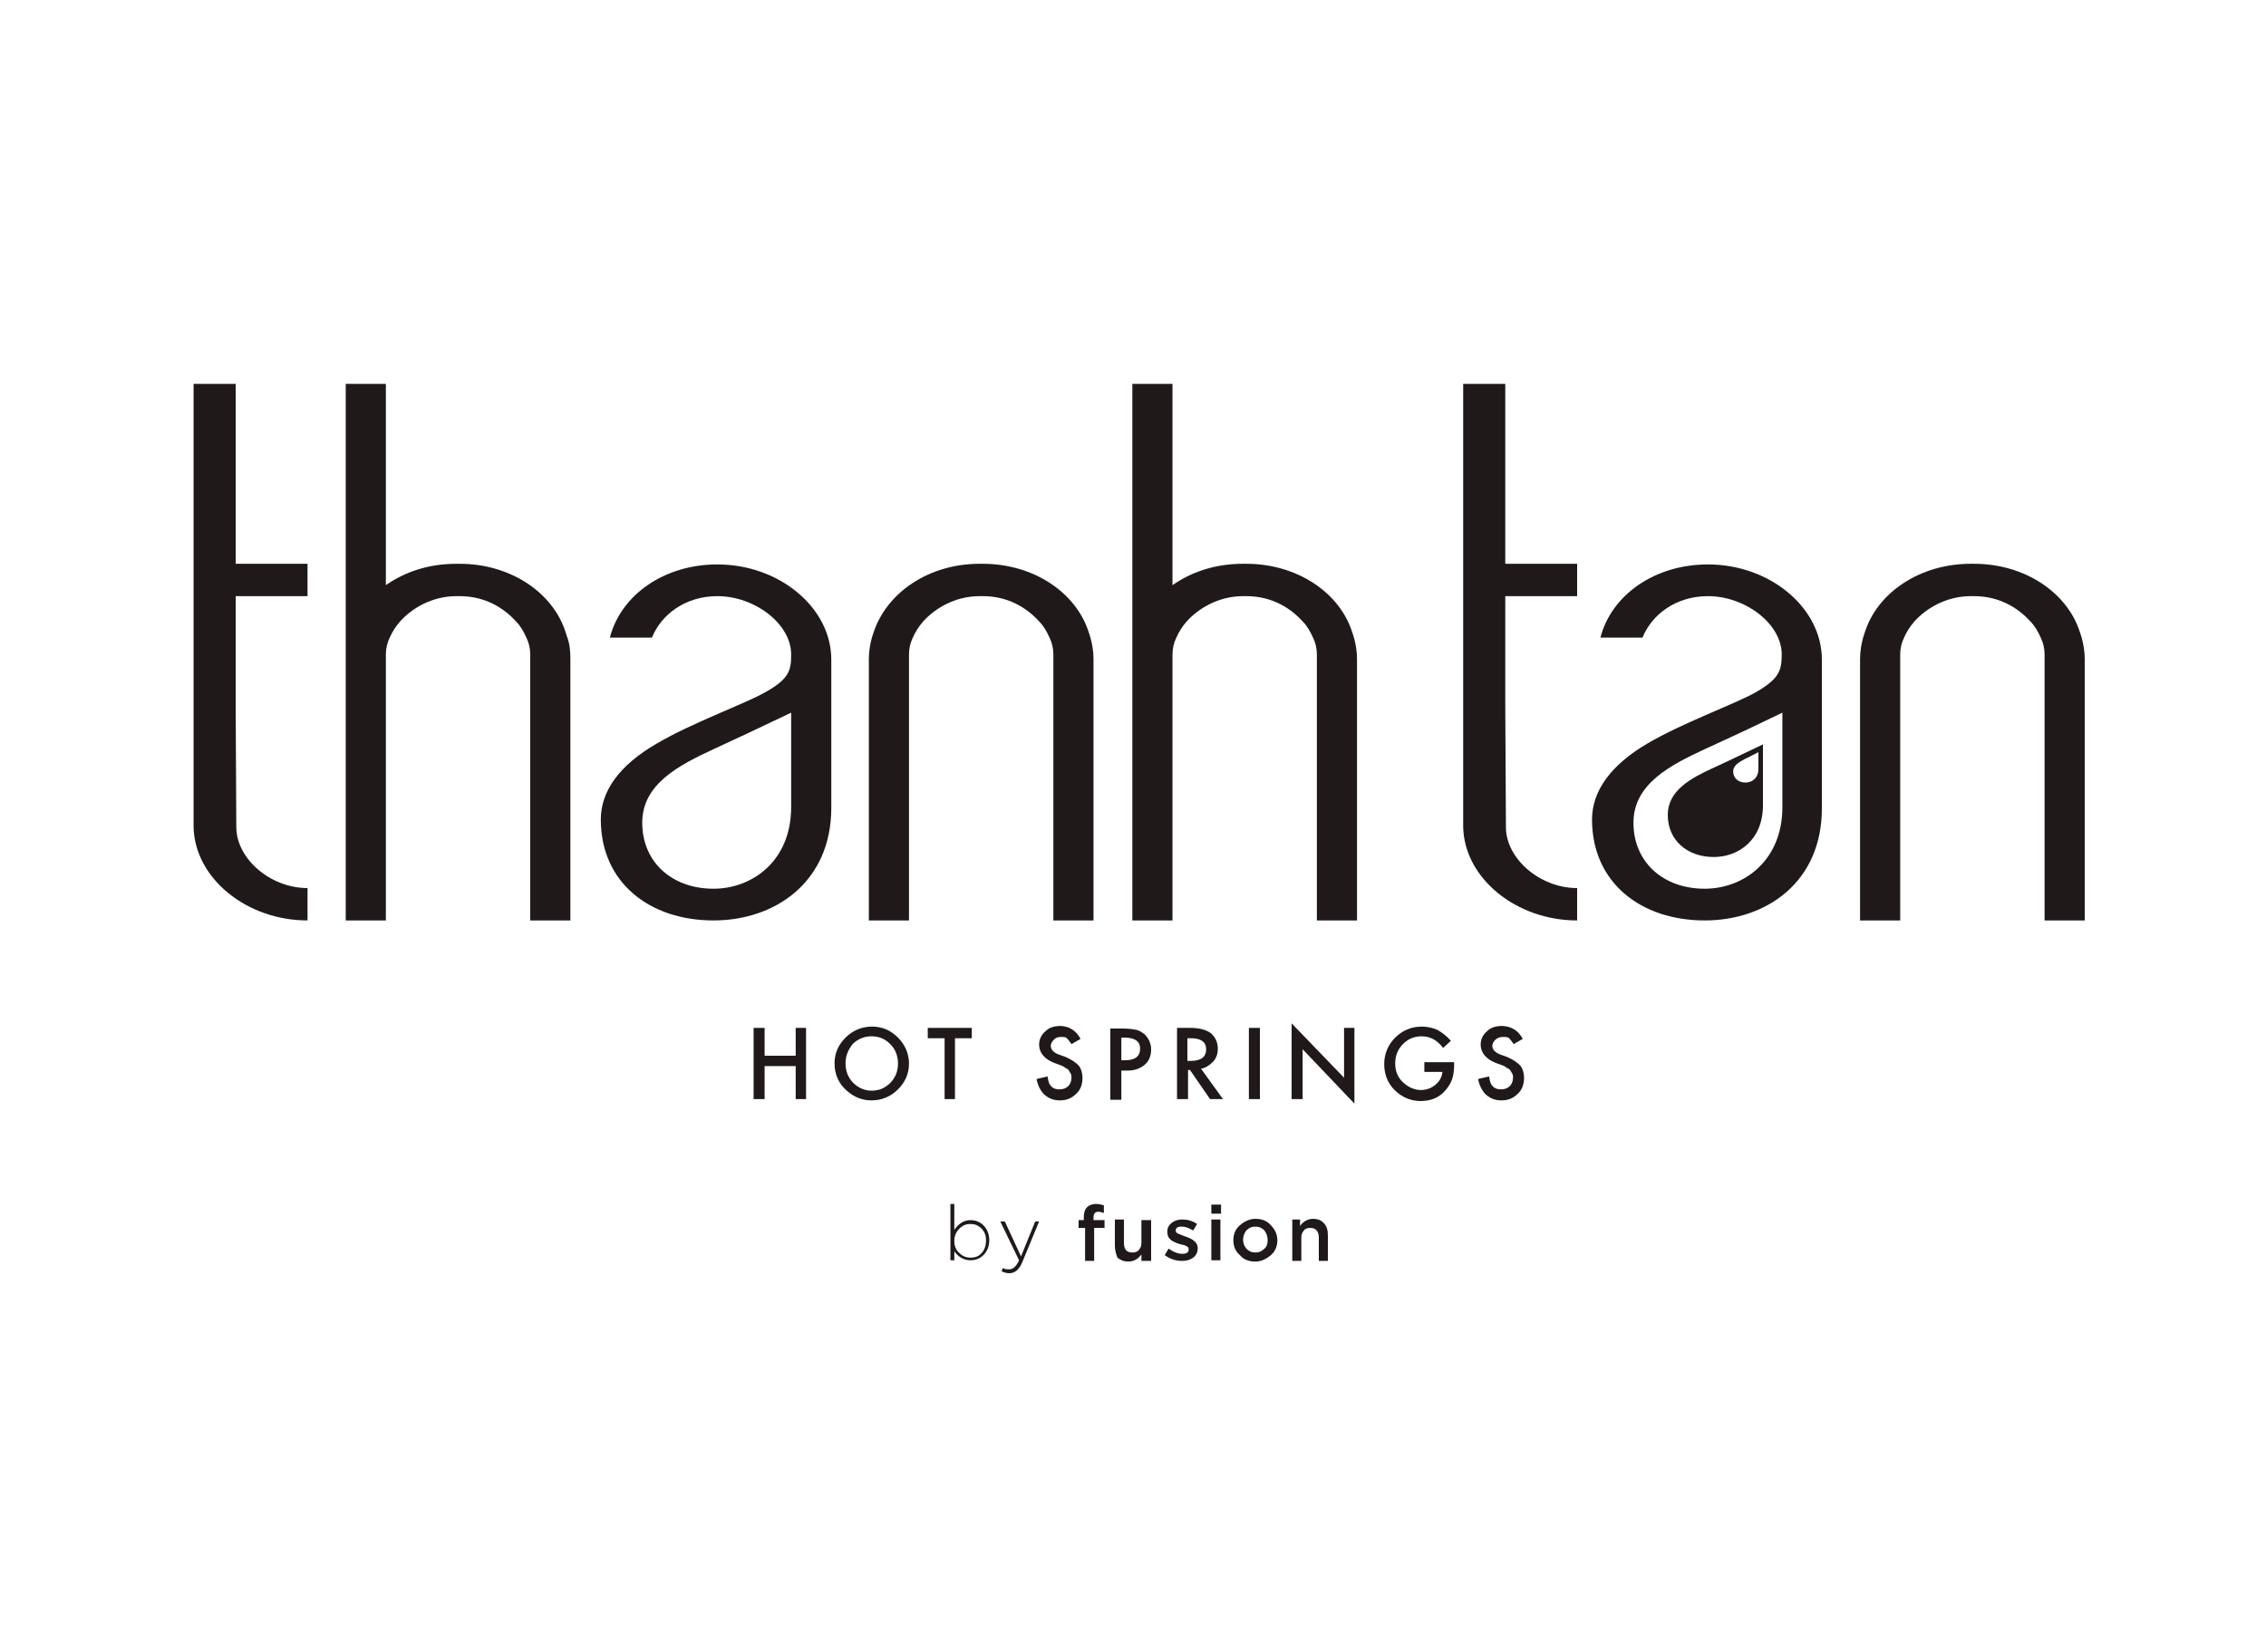
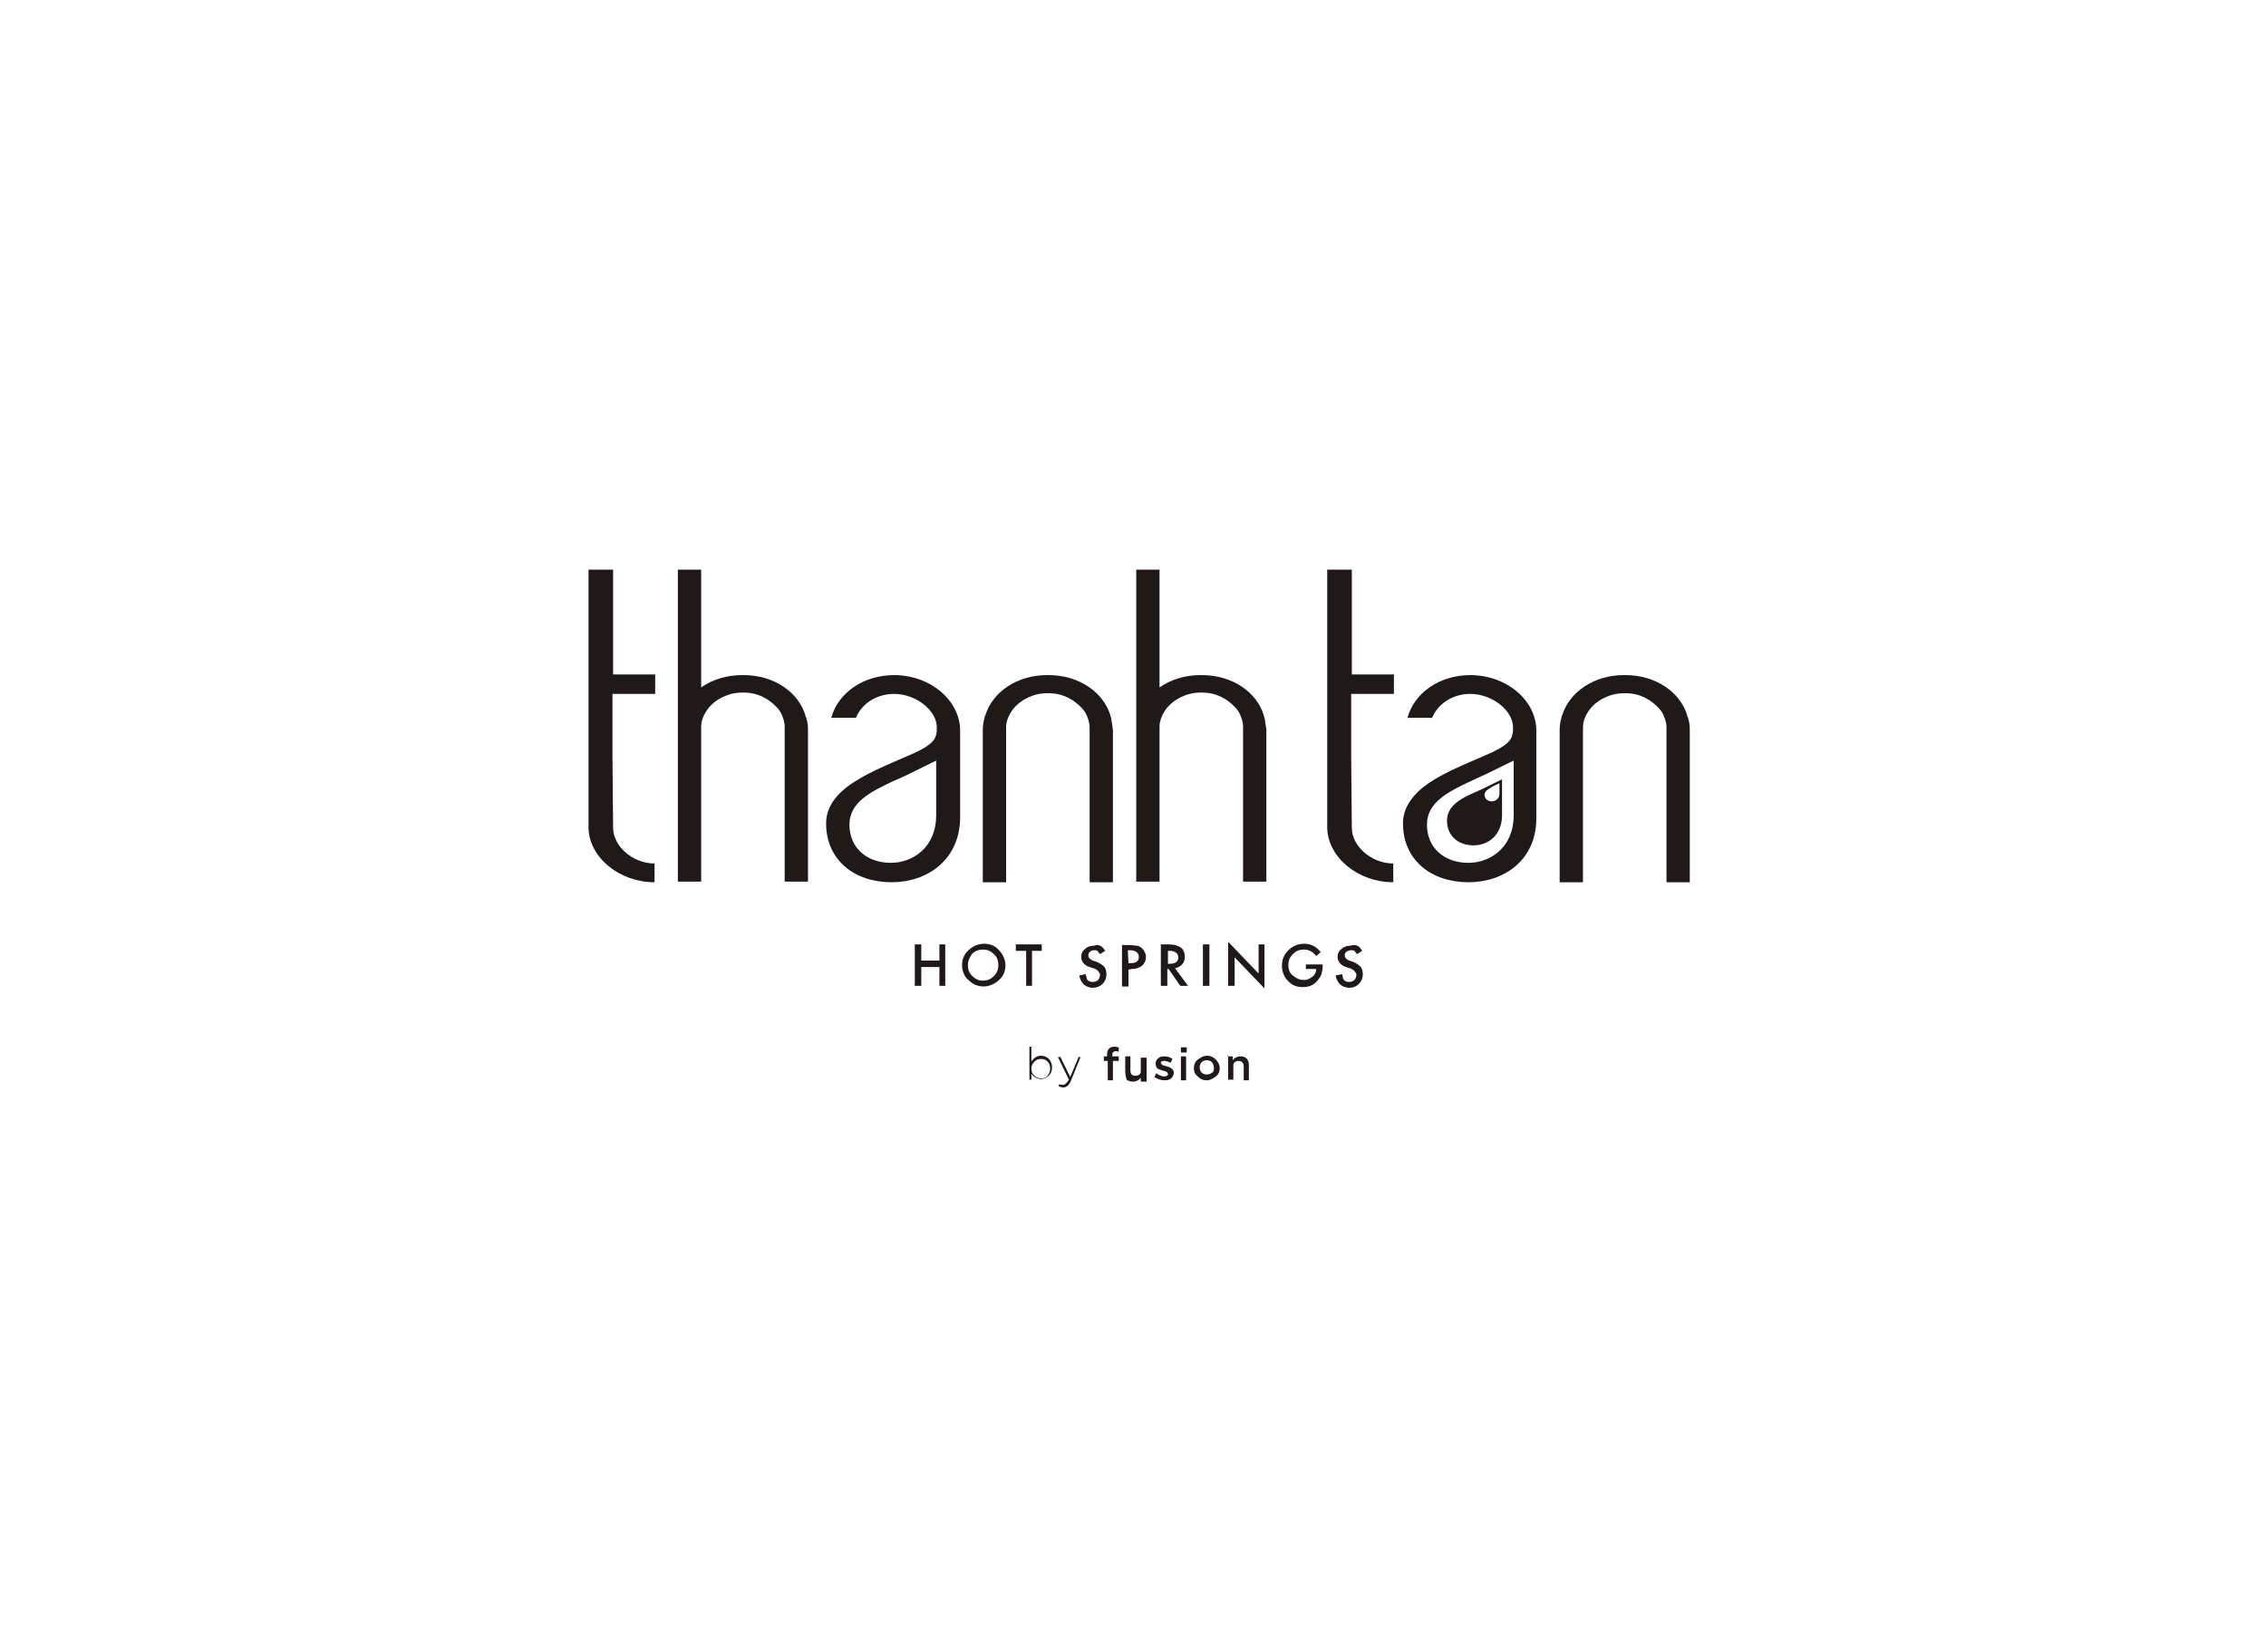
<svg xmlns="http://www.w3.org/2000/svg" version="1.1" id="Layer_1" x="0px" y="0px" viewBox="0 0 350 255.1" style="enable-background:new 0 0 350 255.1;" xml:space="preserve">
  <style type="text/css">
	.st0{fill:#1F191A;}
</style>
  <g>
-     <polygon class="st0" points="118.1,163.1 122.9,163.1 122.9,158.8 124.5,158.8 124.5,169.8 122.9,169.8 122.9,164.7 118.1,164.7    118.1,169.8 116.4,169.8 116.4,158.8 118.1,158.8  " />
-     <path class="st0" d="M128.9,164.3c0-1.6,0.6-2.9,1.7-4c1.1-1.1,2.5-1.7,4.1-1.7c1.6,0,2.9,0.6,4,1.7c1.1,1.1,1.7,2.5,1.7,4   c0,1.6-0.6,2.9-1.7,4c-1.1,1.1-2.5,1.7-4.1,1.7c-1.4,0-2.7-0.5-3.8-1.5C129.6,167.5,128.9,166,128.9,164.3 M130.6,164.3   c0,1.2,0.4,2.2,1.2,3c0.8,0.8,1.8,1.2,2.8,1.2c1.2,0,2.1-0.4,2.9-1.2c0.8-0.8,1.2-1.8,1.2-3c0-1.2-0.4-2.2-1.2-3   c-0.8-0.8-1.7-1.2-2.9-1.2c-1.1,0-2.1,0.4-2.9,1.2C131,162.2,130.6,163.1,130.6,164.3" />
-     <polygon class="st0" points="147.5,160.4 147.5,169.8 145.9,169.8 145.9,160.4 143.3,160.4 143.3,158.8 150.1,158.8 150.1,160.4     " />
-     <path class="st0" d="M166.9,160.5l-1.4,0.8c-0.3-0.4-0.5-0.7-0.7-0.9c-0.2-0.2-0.5-0.2-0.9-0.2c-0.5,0-0.8,0.1-1.1,0.4   c-0.3,0.3-0.5,0.6-0.5,1c0,0.5,0.4,1,1.2,1.3l1.1,0.4c0.9,0.4,1.5,0.8,2,1.3c0.4,0.5,0.6,1.2,0.6,1.9c0,1-0.3,1.9-1,2.5   c-0.7,0.7-1.5,1-2.5,1c-1,0-1.7-0.3-2.4-0.9c-0.6-0.6-1-1.4-1.2-2.4l1.7-0.4c0.1,0.6,0.2,1.1,0.4,1.3c0.3,0.5,0.8,0.7,1.5,0.7   c0.5,0,1-0.2,1.3-0.5c0.3-0.3,0.5-0.8,0.5-1.3c0-0.2,0-0.4-0.1-0.6c-0.1-0.2-0.2-0.3-0.3-0.5c-0.1-0.2-0.3-0.3-0.5-0.4   c-0.2-0.1-0.4-0.3-0.7-0.4l-1.1-0.4c-1.5-0.6-2.3-1.6-2.3-2.8c0-0.8,0.3-1.5,1-2.1c0.6-0.6,1.4-0.8,2.4-0.8   C165.2,158.6,166.2,159.2,166.9,160.5" />
-     <path class="st0" d="M173.2,165.4v4.5h-1.7v-11h1.9c0.9,0,1.6,0.1,2.1,0.2c0.5,0.1,0.9,0.4,1.3,0.7c0.6,0.6,1,1.4,1,2.3   c0,1-0.3,1.8-1,2.4c-0.7,0.6-1.6,0.9-2.7,0.9H173.2z M173.2,163.8h0.6c1.5,0,2.3-0.6,2.3-1.8c0-1.1-0.8-1.7-2.4-1.7h-0.5V163.8z" />
-     <path class="st0" d="M185.5,165.1l3.4,4.7h-2l-3.1-4.5h-0.3v4.5h-1.7v-11h2c1.5,0,2.5,0.3,3.2,0.8c0.7,0.6,1.1,1.4,1.1,2.4   c0,0.8-0.2,1.4-0.7,2C186.8,164.6,186.2,165,185.5,165.1 M183.4,163.9h0.5c1.6,0,2.4-0.6,2.4-1.8c0-1.1-0.8-1.7-2.3-1.7h-0.6V163.9   z" />
-     <rect x="192.9" y="158.8" class="st0" width="1.7" height="11" />
-     <polygon class="st0" points="199.5,169.8 199.5,158.1 207.6,166.5 207.6,158.8 209.2,158.8 209.2,170.5 201.2,162.1 201.2,169.8     " />
-     <path class="st0" d="M220,164.1h4.6v0.4c0,0.8-0.1,1.6-0.3,2.2c-0.2,0.6-0.5,1.1-1,1.7c-1,1.2-2.3,1.7-3.9,1.7   c-1.5,0-2.9-0.6-4-1.7c-1.1-1.1-1.6-2.5-1.6-4c0-1.6,0.6-3,1.7-4.1c1.1-1.1,2.5-1.7,4.1-1.7c0.9,0,1.7,0.2,2.4,0.5   c0.7,0.4,1.4,0.9,2.1,1.7l-1.2,1.1c-0.9-1.2-2-1.8-3.3-1.8c-1.2,0-2.1,0.4-2.9,1.2c-0.8,0.8-1.2,1.8-1.2,3c0,1.2,0.4,2.2,1.3,3   c0.8,0.7,1.7,1.1,2.7,1.1c0.8,0,1.6-0.3,2.2-0.8c0.7-0.6,1-1.2,1.1-2H220V164.1z" />
-     <path class="st0" d="M235.2,160.5l-1.4,0.8c-0.3-0.4-0.5-0.7-0.7-0.9c-0.2-0.2-0.5-0.2-0.9-0.2c-0.5,0-0.8,0.1-1.2,0.4   c-0.3,0.3-0.5,0.6-0.5,1c0,0.5,0.4,1,1.2,1.3l1.1,0.4c0.9,0.4,1.5,0.8,2,1.3c0.4,0.5,0.6,1.2,0.6,1.9c0,1-0.3,1.9-1,2.5   c-0.7,0.7-1.5,1-2.5,1c-1,0-1.7-0.3-2.4-0.9c-0.6-0.6-1-1.4-1.2-2.4l1.7-0.4c0.1,0.6,0.2,1.1,0.4,1.3c0.3,0.5,0.8,0.7,1.5,0.7   c0.5,0,1-0.2,1.3-0.5c0.3-0.3,0.5-0.8,0.5-1.3c0-0.2,0-0.4-0.1-0.6c-0.1-0.2-0.2-0.3-0.3-0.5c-0.1-0.2-0.3-0.3-0.5-0.4   c-0.2-0.1-0.4-0.3-0.7-0.4l-1.1-0.4c-1.5-0.6-2.3-1.6-2.3-2.8c0-0.8,0.3-1.5,1-2.1c0.6-0.6,1.4-0.8,2.4-0.8   C233.5,158.6,234.5,159.2,235.2,160.5" />
-     <path class="st0" d="M147.4,194.7h-0.6V186h0.6v4c0.7-1,1.5-1.5,2.5-1.5c0.8,0,1.5,0.3,2,0.8c0.6,0.6,0.9,1.4,0.9,2.3v0   c0,0.9-0.3,1.7-0.9,2.3c-0.6,0.6-1.3,0.8-2,0.8c-1,0-1.9-0.5-2.5-1.4V194.7z M152.3,191.7L152.3,191.7c0-0.8-0.2-1.4-0.7-1.9   c-0.5-0.5-1-0.7-1.7-0.7c-0.7,0-1.2,0.2-1.7,0.7c-0.5,0.5-0.8,1.1-0.8,1.9v0c0,0.7,0.2,1.4,0.8,1.9c0.5,0.5,1.1,0.7,1.7,0.7   c0.7,0,1.3-0.2,1.7-0.7C152,193.2,152.3,192.5,152.3,191.7" />
-     <path class="st0" d="M159.9,188.7h0.6l-2.6,6.3c-0.5,1.2-1.2,1.7-2,1.7c-0.4,0-0.8-0.1-1.2-0.3l0.2-0.5c0.3,0.2,0.7,0.2,1,0.2   c0.6,0,1.1-0.5,1.5-1.4l-2.9-6h0.7l2.5,5.4L159.9,188.7z" />
-     <path class="st0" d="M167.4,189.7h-0.8v-1.2h0.8V188c0-0.7,0.2-1.2,0.5-1.5c0.3-0.3,0.8-0.5,1.4-0.5c0.4,0,0.8,0.1,1.2,0.2v1.2   c-0.3-0.1-0.6-0.2-0.8-0.2c-0.6,0-0.8,0.3-0.8,1v0.3h1.7v1.2h-1.6v5.1h-1.4V189.7z" />
-     <path class="st0" d="M172.2,192.4v-4h1.4v3.6c0,1,0.4,1.5,1.3,1.5c0.4,0,0.8-0.1,1-0.4c0.3-0.3,0.4-0.7,0.4-1.1v-3.5h1.5v6.3h-1.5   v-1c-0.5,0.7-1.2,1.1-2,1.1c-0.7,0-1.2-0.2-1.7-0.6C172.4,193.8,172.2,193.2,172.2,192.4" />
-     <path class="st0" d="M180.5,192.9c0.7,0.5,1.4,0.8,2.1,0.8c0.7,0,1-0.2,1-0.7v0c0-0.2-0.1-0.4-0.4-0.5c-0.1-0.1-0.5-0.2-1-0.3   c-0.6-0.2-1-0.4-1.3-0.6c-0.4-0.3-0.6-0.7-0.6-1.3v0c0-0.6,0.2-1,0.7-1.4c0.4-0.3,0.9-0.5,1.6-0.5c0.8,0,1.6,0.2,2.3,0.7l-0.6,1   c-0.7-0.4-1.2-0.6-1.8-0.6c-0.6,0-0.9,0.2-0.9,0.6v0c0,0.2,0.1,0.4,0.4,0.5c0.2,0.1,0.5,0.2,1,0.4c1.3,0.4,2,1,2,1.8v0   c0,0.6-0.2,1.1-0.7,1.5c-0.4,0.3-1,0.5-1.7,0.5c-1,0-1.9-0.3-2.7-0.9L180.5,192.9z" />
-     <path class="st0" d="M187.1,186.1h1.5v1.4h-1.5V186.1z M187.1,188.4h1.4v6.3h-1.4V188.4z" />
-     <path class="st0" d="M190.5,191.6L190.5,191.6c0-0.9,0.3-1.7,1-2.3c0.7-0.6,1.5-1,2.4-1c1,0,1.8,0.3,2.4,1c0.6,0.6,1,1.4,1,2.3v0   c0,0.9-0.3,1.7-1,2.3c-0.7,0.6-1.5,1-2.4,1c-1,0-1.8-0.3-2.4-1C190.8,193.3,190.5,192.5,190.5,191.6 M195.8,191.6L195.8,191.6   c0-0.6-0.2-1.1-0.5-1.5c-0.4-0.4-0.8-0.6-1.4-0.6c-0.6,0-1,0.2-1.4,0.6c-0.3,0.4-0.5,0.9-0.5,1.4v0c0,0.6,0.2,1,0.5,1.4   c0.4,0.4,0.8,0.6,1.4,0.6c0.6,0,1-0.2,1.4-0.6C195.6,192.7,195.8,192.2,195.8,191.6" />
-     <path class="st0" d="M199.4,188.4h1.4v1c0.5-0.7,1.2-1.1,2-1.1c0.7,0,1.3,0.2,1.7,0.7c0.4,0.4,0.6,1,0.6,1.8v4h-1.4v-3.6   c0-1-0.5-1.5-1.3-1.5c-0.4,0-0.8,0.1-1,0.4c-0.3,0.3-0.4,0.7-0.4,1.1v3.6h-1.4V188.4z" />
-     <path class="st0" d="M264.7,118.6c-3.5,1.6-7.1,3.5-7.1,7.3c0,3.9,3,6.5,7.1,6.5c3.8,0,7.6-2.6,7.6-8V115   C267.1,117.5,265.8,118.1,264.7,118.6 M271.6,118.8c0,1.4-1,2.1-2,2.1c-1.1,0-1.9-0.7-1.9-1.7c0-1,1-1.5,1.9-2c0.3-0.1,0.6-0.3,2-1   V118.8z" />
-     <path class="st0" d="M263.3,142.2c-9.8,0-17.4-5.8-17.4-15.6c0-4.4,2.9-8.4,8.5-11.7c5.4-3.2,13.5-6.1,16.7-7.9   c3.7-2.1,4.1-3.4,4.1-5.9c0-4.7-5.6-9-11.4-9c-5,0-8.7,2.9-10.1,6.4h-6.5c1.7-6.6,8.4-11.3,16.6-11.3c9.6,0,17.6,6.7,17.6,14.7   v22.8C281.5,136.2,272.9,142.2,263.3,142.2 M263.4,115.7c-5.4,2.5-11.1,5.4-11.1,11.4c0,6.1,4.6,10.2,11,10.2c6,0,12-4.3,12-12.6   v-14.6C267.2,114,269.2,113,263.4,115.7" />
-     <path class="st0" d="M110.2,142.2c-9.8,0-17.4-5.8-17.4-15.6c0-4.4,2.9-8.4,8.6-11.7c5.4-3.2,13.5-6.1,16.7-7.9   c3.8-2.1,4.1-3.4,4.1-5.9c0-4.7-5.6-9-11.4-9c-5,0-8.7,2.9-10.1,6.4h-6.5c1.7-6.6,8.4-11.3,16.6-11.3c9.6,0,17.6,6.7,17.6,14.7   v22.9C128.4,136.2,119.8,142.2,110.2,142.2 M110.3,115.7c-5.4,2.5-11.1,5.4-11.1,11.4c0,6.1,4.6,10.2,11,10.2c6,0,12-4.3,12-12.6   v-14.6C114,114,116.1,113,110.3,115.7" />
-     <path class="st0" d="M168.4,98.4L168.4,98.4c-0.1-0.2-0.1-0.4-0.2-0.6c-1.9-6.2-8.5-10.7-16.4-10.7h-0.5c-7.9,0-14.4,4.5-16.4,10.7   c-0.1,0.2-0.1,0.4-0.2,0.6c-0.3,1.1-0.5,2.2-0.5,3.4v40.4h6.2v-32.1v-9c0-0.9,0.2-1.8,0.6-2.6c0.4-0.9,0.9-1.7,1.6-2.5   c1.8-2,4.9-3.9,8.7-3.9h0.5c3.8,0,6.7,1.7,8.7,3.9c0.7,0.7,1.2,1.6,1.6,2.5c0.4,0.8,0.6,1.7,0.6,2.6v9v32.1h6.2v-40.4   C168.9,100.6,168.7,99.5,168.4,98.4" />
-     <path class="st0" d="M321.5,98.4L321.5,98.4c-0.1-0.2-0.1-0.4-0.2-0.6c-1.9-6.2-8.5-10.7-16.4-10.7h-0.5c-7.9,0-14.5,4.5-16.4,10.7   c-0.1,0.2-0.1,0.4-0.2,0.6c-0.3,1.1-0.5,2.2-0.5,3.4v40.4h6.2v-32.1v-9c0-0.9,0.2-1.8,0.6-2.6c0.4-0.9,0.9-1.7,1.6-2.5   c1.8-2,4.9-3.9,8.7-3.9h0.5c3.8,0,6.7,1.7,8.7,3.9c0.7,0.7,1.2,1.6,1.6,2.5c0.4,0.8,0.6,1.7,0.6,2.6v9v32.1h6.2v-40.4   C322,100.6,321.8,99.5,321.5,98.4" />
-     <path class="st0" d="M209.1,98.4L209.1,98.4c-0.1-0.2-0.1-0.4-0.2-0.6c-1.9-6.2-8.5-10.7-16.4-10.7H192c-4.2,0-7.9,1.2-10.9,3.3   V59.3h-6.2v42.5v40.4h6.2v-32.1v-9c0-0.9,0.2-1.8,0.6-2.6c0.4-0.9,0.9-1.7,1.6-2.5c1.8-2,4.9-3.9,8.7-3.9h0.5   c3.8,0,6.7,1.7,8.7,3.9c0.7,0.7,1.2,1.6,1.6,2.5c0.4,0.8,0.6,1.7,0.6,2.6v9v32.1h6.2v-40.4C209.6,100.6,209.4,99.5,209.1,98.4" />
-     <path class="st0" d="M87.6,98.4L87.6,98.4c-0.1-0.2-0.1-0.4-0.2-0.6c-1.9-6.2-8.5-10.7-16.4-10.7h-0.5c-4.2,0-7.9,1.2-10.9,3.3   V59.3h-6.2v42.5v40.4h6.2v-32.1v-9c0-0.9,0.2-1.8,0.6-2.6c0.4-0.9,0.9-1.7,1.6-2.5c1.8-2,4.9-3.9,8.7-3.9h0.5   c3.8,0,6.7,1.7,8.7,3.9c0.7,0.7,1.2,1.6,1.6,2.5c0.4,0.8,0.6,1.7,0.6,2.6v9v32.1h6.2v-40.4C88.1,100.6,88,99.5,87.6,98.4" />
-     <path class="st0" d="M47.5,92.1v-5H36.4V59.3h-6.5v68.4v0.1c0.2,7.9,8.2,14.4,17.6,14.4v-5c-5.8,0-11-4.6-11-9.4L36.4,109V92.1   H47.5z" />
-     <path class="st0" d="M243.6,92.1v-5h-11.1V59.3H226v68.4v0.1c0.2,7.9,8.2,14.4,17.6,14.4v-5c-5.8,0-11-4.6-11-9.4l-0.1-18.8V92.1   H243.6z" />
+     <polygon class="st0" points="142.3,148.4 145.1,148.4 145.1,145.9 146,145.9 146,152.3 145.1,152.3 145.1,149.4 142.3,149.4    142.3,152.3 141.3,152.3 141.3,145.9 142.3,145.9  " />
+     <path class="st0" d="M148.6,149.1c0-0.9,0.3-1.7,1-2.3c0.6-0.6,1.5-1,2.4-1s1.7,0.3,2.3,1c0.6,0.6,1,1.5,1,2.3c0,0.9-0.3,1.7-1,2.3   c-0.6,0.6-1.5,1-2.4,1c-0.8,0-1.6-0.3-2.2-0.9C149,151,148.6,150.1,148.6,149.1 M149.5,149.1c0,0.7,0.2,1.3,0.7,1.7   c0.5,0.5,1,0.7,1.6,0.7c0.7,0,1.2-0.2,1.7-0.7s0.7-1,0.7-1.7s-0.2-1.3-0.7-1.7c-0.5-0.5-1-0.7-1.7-0.7c-0.6,0-1.2,0.2-1.7,0.7   C149.8,147.9,149.5,148.4,149.5,149.1" />
+     <polygon class="st0" points="159.4,146.9 159.4,152.3 158.5,152.3 158.5,146.9 156.9,146.9 156.9,145.9 160.9,145.9 160.9,146.9     " />
+     <path class="st0" d="M170.7,146.9l-0.8,0.5c-0.2-0.2-0.3-0.4-0.4-0.5c-0.1-0.1-0.3-0.1-0.5-0.1c-0.3,0-0.5,0.1-0.6,0.2   c-0.2,0.2-0.3,0.3-0.3,0.6c0,0.3,0.2,0.6,0.7,0.8l0.6,0.2c0.5,0.2,0.9,0.5,1.2,0.8c0.2,0.3,0.3,0.7,0.3,1.1c0,0.6-0.2,1.1-0.6,1.5   c-0.4,0.4-0.9,0.6-1.5,0.6c-0.6,0-1-0.2-1.4-0.5c-0.3-0.3-0.6-0.8-0.7-1.4l1-0.2c0.1,0.3,0.1,0.6,0.2,0.8c0.2,0.3,0.5,0.4,0.9,0.4   c0.3,0,0.6-0.1,0.8-0.3c0.2-0.2,0.3-0.5,0.3-0.8c0-0.1,0-0.2-0.1-0.3c-0.1-0.1-0.1-0.2-0.2-0.3c-0.1-0.1-0.2-0.2-0.3-0.2   c-0.1-0.1-0.2-0.2-0.4-0.2l-0.6-0.2c-0.9-0.3-1.3-0.9-1.3-1.6c0-0.5,0.2-0.9,0.6-1.2c0.3-0.3,0.8-0.5,1.4-0.5   C169.7,145.8,170.3,146.2,170.7,146.9" />
+     <path class="st0" d="M174.3,149.8v2.6h-1V146h1.1c0.5,0,0.9,0.1,1.2,0.1s0.5,0.2,0.8,0.4c0.3,0.3,0.6,0.8,0.6,1.3   c0,0.6-0.2,1-0.6,1.4c-0.4,0.3-0.9,0.5-1.6,0.5L174.3,149.8L174.3,149.8z M174.3,148.8h0.3c0.9,0,1.3-0.3,1.3-1c0-0.6-0.5-1-1.4-1   h-0.3L174.3,148.8L174.3,148.8z" />
+     <path class="st0" d="M181.5,149.6l2,2.7h-1.2l-1.8-2.6h-0.2v2.6h-1v-6.4h1.2c0.9,0,1.5,0.2,1.9,0.5c0.4,0.3,0.6,0.8,0.6,1.4   c0,0.5-0.1,0.8-0.4,1.2C182.3,149.3,181.9,149.5,181.5,149.6 M180.3,148.9h0.3c0.9,0,1.4-0.3,1.4-1c0-0.6-0.5-1-1.3-1h-0.3V148.9   L180.3,148.9z" />
+     <rect x="185.8" y="145.9" class="st0" width="1" height="6.4" />
+     <polygon class="st0" points="189.7,152.3 189.7,145.5 194.4,150.4 194.4,145.9 195.3,145.9 195.3,152.7 190.7,147.9 190.7,152.3     " />
+     <path class="st0" d="M201.6,149h2.7v0.2c0,0.5-0.1,0.9-0.2,1.3c-0.1,0.3-0.3,0.6-0.6,1c-0.6,0.7-1.3,1-2.3,1c-0.9,0-1.7-0.3-2.3-1   c-0.6-0.6-0.9-1.5-0.9-2.3c0-0.9,0.3-1.7,1-2.4c0.6-0.6,1.5-1,2.4-1c0.5,0,1,0.1,1.4,0.3c0.4,0.2,0.8,0.5,1.2,1l-0.7,0.6   c-0.5-0.7-1.2-1-1.9-1c-0.7,0-1.2,0.2-1.7,0.7c-0.5,0.5-0.7,1-0.7,1.7s0.2,1.3,0.8,1.7c0.5,0.4,1,0.6,1.6,0.6   c0.5,0,0.9-0.2,1.3-0.5c0.4-0.3,0.6-0.7,0.6-1.2h-1.6V149z" />
+     <path class="st0" d="M210.4,146.9l-0.8,0.5c-0.2-0.2-0.3-0.4-0.4-0.5c-0.1-0.1-0.3-0.1-0.5-0.1c-0.3,0-0.5,0.1-0.7,0.2   c-0.2,0.2-0.3,0.3-0.3,0.6c0,0.3,0.2,0.6,0.7,0.8l0.6,0.2c0.5,0.2,0.9,0.5,1.2,0.8c0.2,0.3,0.3,0.7,0.3,1.1c0,0.6-0.2,1.1-0.6,1.5   c-0.4,0.4-0.9,0.6-1.5,0.6s-1-0.2-1.4-0.5c-0.3-0.3-0.6-0.8-0.7-1.4l1-0.2c0.1,0.3,0.1,0.6,0.2,0.8c0.2,0.3,0.5,0.4,0.9,0.4   c0.3,0,0.6-0.1,0.8-0.3c0.2-0.2,0.3-0.5,0.3-0.8c0-0.1,0-0.2-0.1-0.3c-0.1-0.1-0.1-0.2-0.2-0.3c-0.1-0.1-0.2-0.2-0.3-0.2   c-0.1-0.1-0.2-0.2-0.4-0.2l-0.6-0.2c-0.9-0.3-1.3-0.9-1.3-1.6c0-0.5,0.2-0.9,0.6-1.2c0.3-0.3,0.8-0.5,1.4-0.5   C209.5,145.8,210,146.2,210.4,146.9" />
+     <path class="st0" d="M159.3,166.8H159v-5.1h0.3v2.3c0.4-0.6,0.9-0.9,1.5-0.9c0.5,0,0.9,0.2,1.2,0.5c0.3,0.3,0.5,0.8,0.5,1.3l0,0   c0,0.5-0.2,1-0.5,1.3c-0.3,0.3-0.8,0.5-1.2,0.5c-0.6,0-1.1-0.3-1.5-0.8V166.8z M162.2,165.1L162.2,165.1c0-0.5-0.1-0.8-0.4-1.1   s-0.6-0.4-1-0.4s-0.7,0.1-1,0.4s-0.5,0.6-0.5,1.1l0,0c0,0.4,0.1,0.8,0.5,1.1c0.3,0.3,0.6,0.4,1,0.4c0.4,0,0.8-0.1,1-0.4   C162,166,162.2,165.6,162.2,165.1" />
+     <path class="st0" d="M166.6,163.3h0.3l-1.5,3.7c-0.3,0.7-0.7,1-1.2,1c-0.2,0-0.5-0.1-0.7-0.2l0.1-0.3c0.2,0.1,0.4,0.1,0.6,0.1   c0.3,0,0.6-0.3,0.9-0.8l-1.7-3.5h0.4l1.5,3.1L166.6,163.3z" />
+     <path class="st0" d="M171,163.9h-0.5v-0.7h0.5v-0.3c0-0.4,0.1-0.7,0.3-0.9c0.2-0.2,0.5-0.3,0.8-0.3c0.2,0,0.5,0.1,0.7,0.1v0.7   c-0.2-0.1-0.3-0.1-0.5-0.1c-0.3,0-0.5,0.2-0.5,0.6v0.2h1v0.7h-0.9v3h-0.8v-3H171z" />
+     <path class="st0" d="M173.8,165.5v-2.3h0.8v2.1c0,0.6,0.2,0.9,0.8,0.9c0.2,0,0.5-0.1,0.6-0.2c0.2-0.2,0.2-0.4,0.2-0.6v-2h0.9v3.7   h-0.9v-0.6c-0.3,0.4-0.7,0.6-1.2,0.6c-0.4,0-0.7-0.1-1-0.3C173.9,166.3,173.8,166,173.8,165.5" />
+     <path class="st0" d="M178.6,165.8c0.4,0.3,0.8,0.5,1.2,0.5c0.4,0,0.6-0.1,0.6-0.4l0,0c0-0.1-0.1-0.2-0.2-0.3   c-0.1-0.1-0.3-0.1-0.6-0.2c-0.3-0.1-0.6-0.2-0.8-0.3c-0.2-0.2-0.3-0.4-0.3-0.8l0,0c0-0.3,0.1-0.6,0.4-0.8c0.2-0.2,0.5-0.3,0.9-0.3   c0.5,0,0.9,0.1,1.3,0.4l-0.3,0.6c-0.4-0.2-0.7-0.3-1-0.3c-0.3,0-0.5,0.1-0.5,0.3l0,0c0,0.1,0.1,0.2,0.2,0.3   c0.1,0.1,0.3,0.1,0.6,0.2c0.8,0.2,1.2,0.6,1.2,1l0,0c0,0.3-0.1,0.6-0.4,0.9c-0.2,0.2-0.6,0.3-1,0.3c-0.6,0-1.1-0.2-1.6-0.5   L178.6,165.8z" />
+     <path class="st0" d="M182.4,161.8h0.9v0.8h-0.9V161.8z M182.4,163.2h0.8v3.7h-0.8V163.2z" />
+     <path class="st0" d="M184.4,165L184.4,165c0-0.5,0.2-1,0.6-1.3c0.4-0.3,0.9-0.6,1.4-0.6c0.6,0,1,0.2,1.4,0.6   c0.3,0.3,0.6,0.8,0.6,1.3l0,0c0,0.5-0.2,1-0.6,1.3c-0.4,0.3-0.9,0.6-1.4,0.6c-0.6,0-1-0.2-1.4-0.6C184.6,166,184.4,165.6,184.4,165    M187.5,165L187.5,165c0-0.3-0.1-0.6-0.3-0.9c-0.2-0.2-0.5-0.3-0.8-0.3c-0.3,0-0.6,0.1-0.8,0.3c-0.2,0.2-0.3,0.5-0.3,0.8l0,0   c0,0.3,0.1,0.6,0.3,0.8c0.2,0.2,0.5,0.3,0.8,0.3s0.6-0.1,0.8-0.3C187.4,165.7,187.5,165.4,187.5,165" />
+     <path class="st0" d="M189.6,163.2h0.8v0.6c0.3-0.4,0.7-0.6,1.2-0.6c0.4,0,0.8,0.1,1,0.4c0.2,0.2,0.3,0.6,0.3,1v2.3h-0.8v-2.1   c0-0.6-0.3-0.9-0.8-0.9c-0.2,0-0.5,0.1-0.6,0.2c-0.2,0.2-0.2,0.4-0.2,0.6v2.1h-0.8v-3.7H189.6z" />
+     <path class="st0" d="M227.6,122.5c-2,0.9-4.1,2-4.1,4.3c0,2.3,1.7,3.8,4.1,3.8c2.2,0,4.4-1.5,4.4-4.7v-5.5   C229,121.9,228.3,122.2,227.6,122.5 M231.6,122.6c0,0.8-0.6,1.2-1.2,1.2c-0.6,0-1.1-0.4-1.1-1c0-0.6,0.6-0.9,1.1-1.2   c0.2-0.1,0.3-0.2,1.2-0.6V122.6z" />
+     <path class="st0" d="M226.8,136.3c-5.7,0-10.1-3.4-10.1-9.1c0-2.6,1.7-4.9,4.9-6.8c3.1-1.9,7.9-3.6,9.7-4.6c2.2-1.2,2.4-2,2.4-3.4   c0-2.7-3.3-5.2-6.6-5.2c-2.9,0-5.1,1.7-5.9,3.7h-3.8c1-3.8,4.9-6.6,9.7-6.6c5.6,0,10.2,3.9,10.2,8.6v13.3   C237.4,132.8,232.4,136.3,226.8,136.3 M226.9,120.8c-3.1,1.5-6.5,3.1-6.5,6.6c0,3.6,2.7,5.9,6.4,5.9c3.5,0,7-2.5,7-7.3v-8.5   C229.1,119.8,230.2,119.3,226.9,120.8" />
+     <path class="st0" d="M137.7,136.3c-5.7,0-10.1-3.4-10.1-9.1c0-2.6,1.7-4.9,5-6.8c3.1-1.9,7.9-3.6,9.7-4.6c2.2-1.2,2.4-2,2.4-3.4   c0-2.7-3.3-5.2-6.6-5.2c-2.9,0-5.1,1.7-5.9,3.7h-3.8c1-3.8,4.9-6.6,9.7-6.6c5.6,0,10.2,3.9,10.2,8.6v13.3   C148.3,132.8,143.3,136.3,137.7,136.3 M137.7,120.8c-3.1,1.5-6.5,3.1-6.5,6.6c0,3.6,2.7,5.9,6.4,5.9c3.5,0,7-2.5,7-7.3v-8.5   C139.9,119.8,141.1,119.3,137.7,120.8" />
+     <path class="st0" d="M171.6,110.8L171.6,110.8c-0.1-0.1-0.1-0.2-0.1-0.3c-1.1-3.6-4.9-6.2-9.5-6.2h-0.3c-4.6,0-8.4,2.6-9.5,6.2   c-0.1,0.1-0.1,0.2-0.1,0.3c-0.2,0.6-0.3,1.3-0.3,2v23.5h3.6v-18.7v-5.2c0-0.5,0.1-1,0.3-1.5c0.2-0.5,0.5-1,0.9-1.5   c1-1.2,2.9-2.3,5.1-2.3h0.3c2.2,0,3.9,1,5.1,2.3c0.4,0.4,0.7,0.9,0.9,1.5c0.2,0.5,0.3,1,0.3,1.5v5.2v18.7h3.6v-23.5   C171.8,112,171.7,111.4,171.6,110.8" />
+     <path class="st0" d="M260.7,110.8L260.7,110.8c-0.1-0.1-0.1-0.2-0.1-0.3c-1.1-3.6-4.9-6.2-9.5-6.2h-0.3c-4.6,0-8.4,2.6-9.5,6.2   c-0.1,0.1-0.1,0.2-0.1,0.3c-0.2,0.6-0.3,1.3-0.3,2v23.5h3.6v-18.7v-5.2c0-0.5,0.1-1,0.3-1.5c0.2-0.5,0.5-1,0.9-1.5   c1-1.2,2.9-2.3,5.1-2.3h0.3c2.2,0,3.9,1,5.1,2.3c0.4,0.4,0.7,0.9,0.9,1.5c0.2,0.5,0.3,1,0.3,1.5v5.2v18.7h3.6v-23.5   C261,112,260.9,111.4,260.7,110.8" />
+     <path class="st0" d="M195.3,110.8L195.3,110.8c-0.1-0.1-0.1-0.2-0.1-0.3c-1.1-3.6-4.9-6.2-9.5-6.2h-0.3c-2.4,0-4.6,0.7-6.3,1.9V88   h-3.6v24.7v23.5h3.6v-18.7v-5.2c0-0.5,0.1-1,0.3-1.5c0.2-0.5,0.5-1,0.9-1.5c1-1.2,2.9-2.3,5.1-2.3h0.3c2.2,0,3.9,1,5.1,2.3   c0.4,0.4,0.7,0.9,0.9,1.5c0.2,0.5,0.3,1,0.3,1.5v5.2v18.7h3.6v-23.5C195.5,112,195.4,111.4,195.3,110.8" />
+     <path class="st0" d="M124.5,110.8L124.5,110.8c-0.1-0.1-0.1-0.2-0.1-0.3c-1.1-3.6-4.9-6.2-9.5-6.2h-0.3c-2.4,0-4.6,0.7-6.3,1.9V88   h-3.6v24.7v23.5h3.6v-18.7v-5.2c0-0.5,0.1-1,0.3-1.5c0.2-0.5,0.5-1,0.9-1.5c1-1.2,2.9-2.3,5.1-2.3h0.3c2.2,0,3.9,1,5.1,2.3   c0.4,0.4,0.7,0.9,0.9,1.5c0.2,0.5,0.3,1,0.3,1.5v5.2v18.7h3.6v-23.5C124.8,112,124.7,111.4,124.5,110.8" />
+     <path class="st0" d="M101.2,107.1v-2.9h-6.5V88h-3.8v39.8v0.1c0.1,4.6,4.8,8.4,10.2,8.4v-2.9c-3.4,0-6.4-2.7-6.4-5.5l-0.1-10.9   v-9.8H101.2z" />
+     <path class="st0" d="M215.3,107.1v-2.9h-6.5V88h-3.8v39.8v0.1c0.1,4.6,4.8,8.4,10.2,8.4v-2.9c-3.4,0-6.4-2.7-6.4-5.5l-0.1-10.9   v-9.8H215.3z" />
  </g>
</svg>
